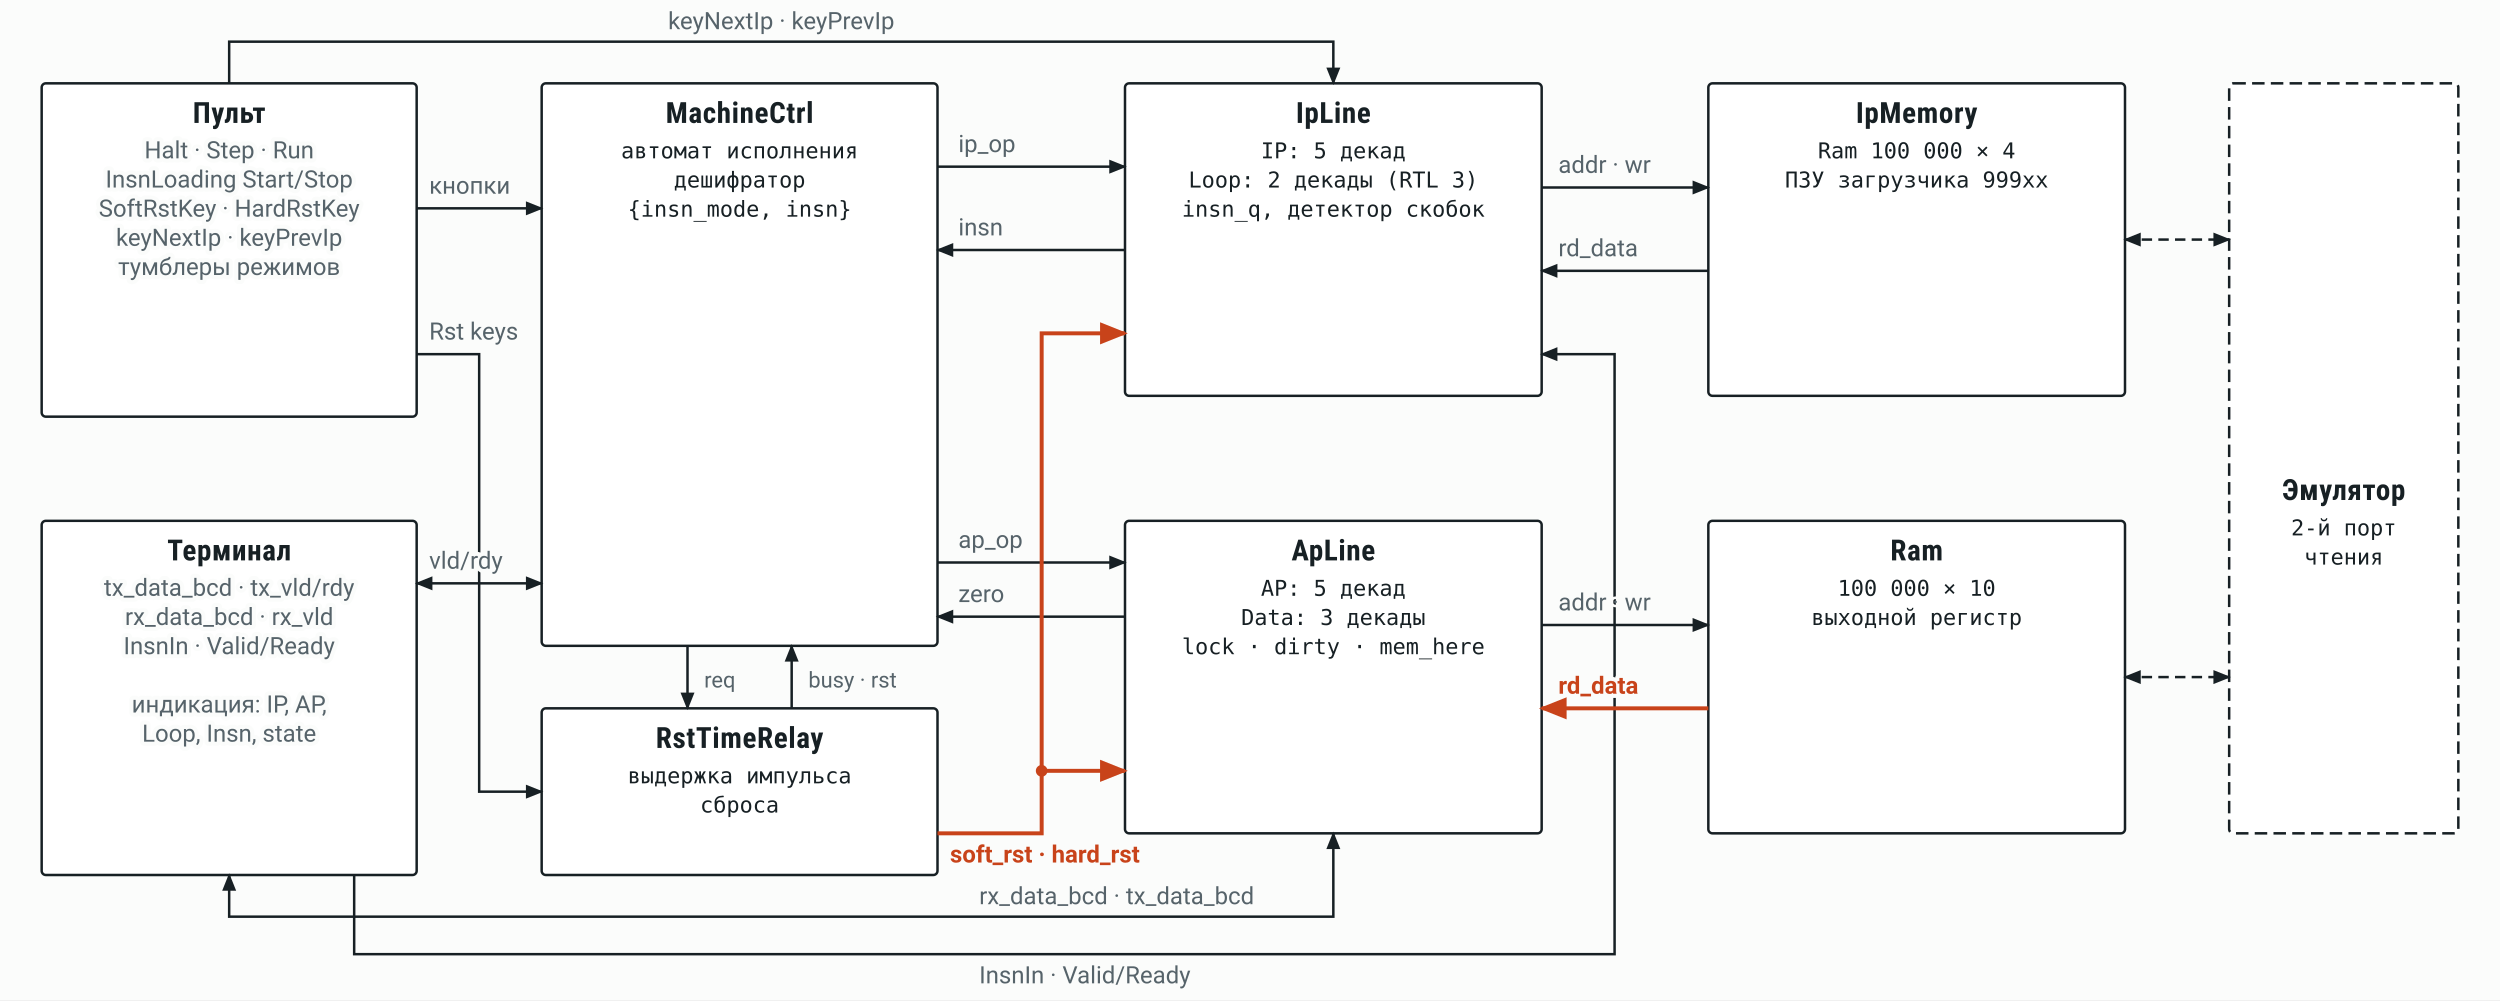
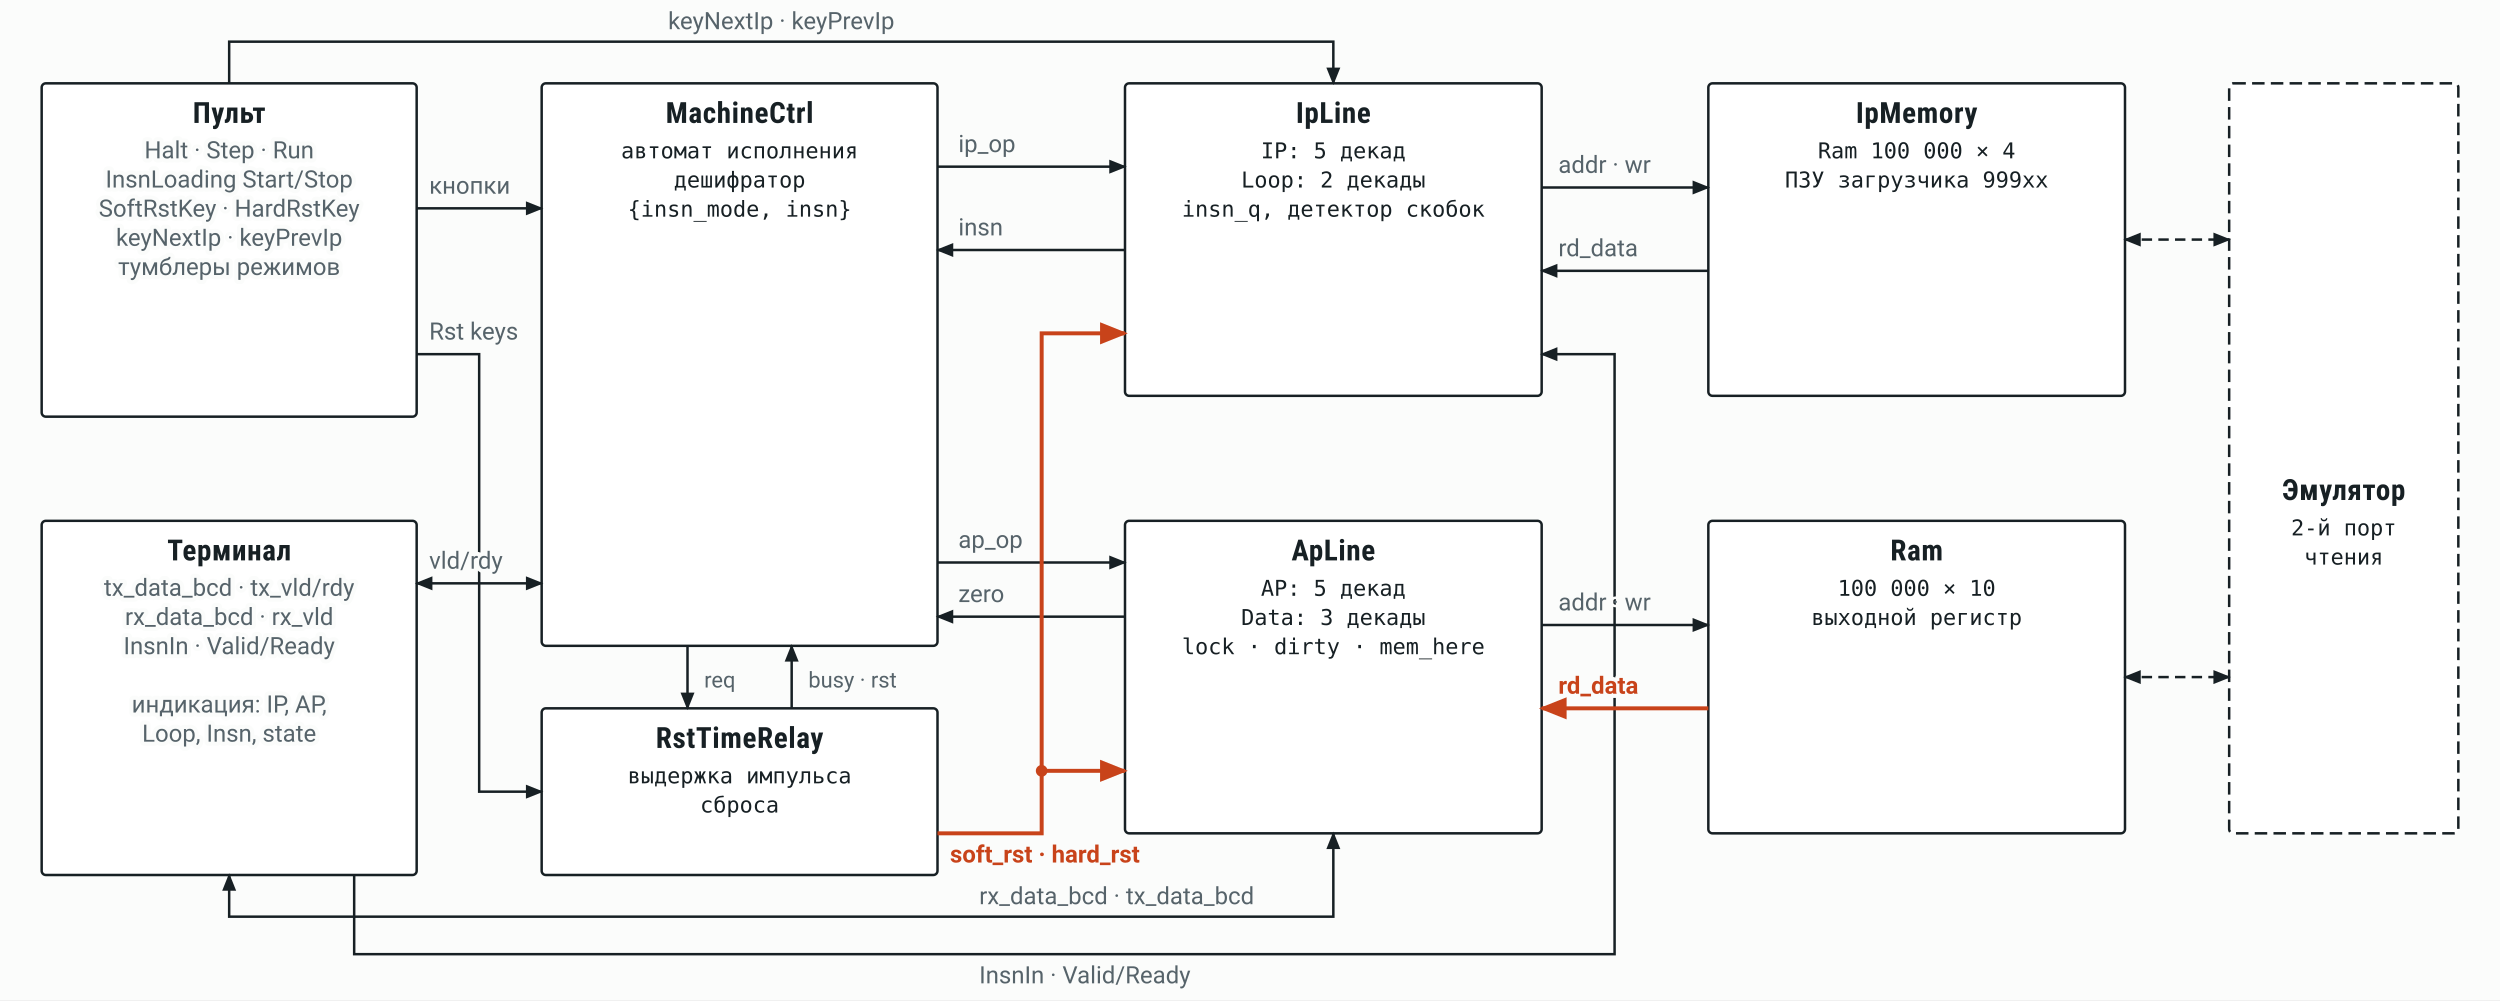
<svg xmlns="http://www.w3.org/2000/svg" viewBox="0 0 1200 480" width="1200" height="480" class="dg" role="img" aria-label="Верхний уровень: пульт и терминал, автомат управления, линия выборки со своей памятью программ, линия данных со своей памятью данных, реле времени, которое держит физические линии сброса всех счётчиков; второй порт памяти — только для эмулятора.">
  <style>
.dg { color: #172024; display: block; height: auto; color: #172024; }
.dg text { fill: currentColor; font-family: "PT Sans", "Segoe UI", Roboto, Helvetica, Arial, sans-serif; font-size: 11px; }
.dg .tt { font-family: "PT Sans Narrow", "Arial Narrow", "Roboto Condensed", Arial, sans-serif; font-weight: 700; font-size: 14px; letter-spacing: 0.02em; }
.dg .tm { font-family: "JetBrains Mono", "DejaVu Sans Mono", Consolas, "Liberation Mono", monospace; font-size: 10.5px; }
.dg .tl { fill: #56636a; font-size: 11.5px; }
.dg .tp { font-family: "JetBrains Mono", "DejaVu Sans Mono", Consolas, "Liberation Mono", monospace; font-size: 11px; }
.dg .tpi { font-family: "JetBrains Mono", "DejaVu Sans Mono", Consolas, "Liberation Mono", monospace; font-size: 10px; fill: #56636a; }
.dg .tn { fill: #56636a; font-size: 10.5px; }
.dg .tg { font-family: "JetBrains Mono", "DejaVu Sans Mono", Consolas, "Liberation Mono", monospace; font-size: 13px; font-weight: 700; }
.dg .ts { font-family: "JetBrains Mono", "DejaVu Sans Mono", Consolas, "Liberation Mono", monospace; font-size: 11.5px; font-weight: 600; }
.dg .tf { font-family: "PT Sans Narrow", "Arial Narrow", "Roboto Condensed", Arial, sans-serif; font-size: 13px; letter-spacing: 0.03em; fill: #56636a; }
.dg .tk { font-family: "PT Sans Narrow", "Arial Narrow", "Roboto Condensed", Arial, sans-serif; font-weight: 700; font-size: 14px; }
.dg .ti { font-family: "JetBrains Mono", "DejaVu Sans Mono", Consolas, "Liberation Mono", monospace; font-size: 8.5px; fill: #56636a; }
.dg .tnum { font-family: "JetBrains Mono", "DejaVu Sans Mono", Consolas, "Liberation Mono", monospace; font-size: 11px; font-weight: 700; fill: #c8431a; }
.dg .tacc { fill: #c8431a; font-weight: 700; font-size: 11.5px; }
.dg .blk { fill: #ffffff; stroke: currentColor; stroke-width: 1.2; }
.dg .blk-opt { fill: #ffffff; stroke: currentColor; stroke-width: 1.2; stroke-dasharray: 6 3; }
.dg .blk-acc { fill: rgba(200, 67, 26, 0.13); stroke: #c8431a; stroke-width: 1.6; }
.dg .frame { fill: none; stroke: #56636a; stroke-width: 1; stroke-dasharray: 2 4; }
.dg .w { fill: none; stroke: currentColor; stroke-width: 1.2; }
.dg .wd { fill: none; stroke: currentColor; stroke-width: 1.2; stroke-dasharray: 5 3; }
.dg .wacc { fill: none; stroke: #c8431a; stroke-width: 1.9; }
.dg .wbus { fill: none; stroke: currentColor; stroke-width: 3.2; }
.dg .wthin { fill: none; stroke: #56636a; stroke-width: 1; }
.dg .wv { fill: none; stroke: currentColor; stroke-width: 1.6; }
.dg .wvacc { fill: none; stroke: #c8431a; stroke-width: 2.1; }
.dg .grid { stroke: #c6cfcd; stroke-width: 1; }
.dg .ah { fill: currentColor; }
.dg .ahg { fill: #c8431a; }
.dg .ahw { fill: #a4126e; }
.dg .wwarn { fill: none; stroke: #a4126e; stroke-width: 1.8; stroke-dasharray: 6 3; }
.dg .twarn { fill: #a4126e; font-weight: 700; font-size: 11.5px; }
.dg .tl, .dg .tn, .dg .tacc, .dg .twarn { paint-order: stroke; stroke: #fbfcfb; stroke-width: 4px; stroke-linejoin: round; }
.dg .dot { fill: currentColor; }
.dg .dot-acc { fill: #c8431a; }
.dg .inv { fill: #ffffff; stroke: currentColor; stroke-width: 1.2; }
.dg .st { fill: #ffffff; stroke: currentColor; stroke-width: 1.3; }
.dg .st-acc { fill: rgba(200, 67, 26, 0.13); stroke: #c8431a; stroke-width: 1.9; }
.dg .st-dim { fill: #e3e9e8; stroke: #56636a; stroke-width: 1.1; stroke-dasharray: 4 3; }
.dg .anode { fill: #e3e9e8; stroke: #56636a; stroke-width: 1; }
.dg .kmain { fill: #ffffff; stroke: currentColor; stroke-width: 1.4; }
.dg .kga { fill: #ffffff; stroke: currentColor; stroke-width: 1.2; }
.dg .kgb { fill: #56636a; }
.dg .lit { fill: #c8431a; stroke: #c8431a; }
.dg .halo { fill: rgba(200, 67, 26, 0.13); }
.dg .tgt { fill: none; stroke: #c8431a; stroke-width: 1.3; stroke-dasharray: 3 3; }
.dg .seg { fill: #ffffff; stroke: currentColor; stroke-width: 1.1; }
.dg .seg-acc { fill: rgba(200, 67, 26, 0.13); stroke: #c8431a; stroke-width: 1.4; }
.dg .seg-off { fill: #e3e9e8; stroke: #56636a; stroke-width: 1; }
</style>
  <rect x="0" y="0" width="1200" height="480" fill="#fbfcfb" />
  <defs>
    <marker id="top-a" viewBox="0 0 10 10" refX="9" refY="5" markerWidth="7" markerHeight="7" orient="auto-start-reverse">
      <path d="M0,1 L10,5 L0,9 z" fill="#172024" stroke="none" stroke-width="0" class="ah" />
    </marker>
    <marker id="top-ag" viewBox="0 0 10 10" refX="9" refY="5" markerWidth="7" markerHeight="7" orient="auto-start-reverse">
      <path d="M0,1 L10,5 L0,9 z" fill="#c8431a" stroke="none" stroke-width="0" class="ahg" />
    </marker>
    <marker id="top-aw" viewBox="0 0 10 10" refX="9" refY="5" markerWidth="7" markerHeight="7" orient="auto-start-reverse">
      <path d="M0,1 L10,5 L0,9 z" fill="#a4126e" stroke="none" stroke-width="0" class="ahw" />
    </marker>
  </defs>
  <g transform="translate(0,0)">
    <rect x="20" y="40" width="180" height="160" rx="2" fill="#ffffff" stroke="#172024" stroke-width="1.2" class="blk" />
    <text x="110" y="59" fill="#172024" font-size="14" font-family="sans-serif" class="tt" text-anchor="middle">Пульт</text>
    <text x="110" y="76" fill="#56636a" font-size="11" font-family="sans-serif" class="tl" text-anchor="middle">Halt · Step · Run</text>
    <text x="110" y="90" fill="#56636a" font-size="11" font-family="sans-serif" class="tl" text-anchor="middle">InsnLoading Start/Stop</text>
    <text x="110" y="104" fill="#56636a" font-size="11" font-family="sans-serif" class="tl" text-anchor="middle">SoftRstKey · HardRstKey</text>
    <text x="110" y="118" fill="#56636a" font-size="11" font-family="sans-serif" class="tl" text-anchor="middle">keyNextIp · keyPrevIp</text>
    <text x="110" y="132" fill="#56636a" font-size="11" font-family="sans-serif" class="tl" text-anchor="middle">тумблеры режимов</text>
    <rect x="20" y="250" width="180" height="170" rx="2" fill="#ffffff" stroke="#172024" stroke-width="1.2" class="blk" />
    <text x="110" y="269" fill="#172024" font-size="14" font-family="sans-serif" class="tt" text-anchor="middle">Терминал</text>
    <text x="110" y="286" fill="#56636a" font-size="11" font-family="sans-serif" class="tl" text-anchor="middle">tx_data_bcd · tx_vld/rdy</text>
    <text x="110" y="300" fill="#56636a" font-size="11" font-family="sans-serif" class="tl" text-anchor="middle">rx_data_bcd · rx_vld</text>
    <text x="110" y="314" fill="#56636a" font-size="11" font-family="sans-serif" class="tl" text-anchor="middle">InsnIn · Valid/Ready</text>
    <text x="110" y="328" fill="#56636a" font-size="11" font-family="sans-serif" class="tl" text-anchor="middle" />
    <text x="110" y="342" fill="#56636a" font-size="11" font-family="sans-serif" class="tl" text-anchor="middle">индикация: IP, AP,</text>
    <text x="110" y="356" fill="#56636a" font-size="11" font-family="sans-serif" class="tl" text-anchor="middle">Loop, Insn, state</text>
    <rect x="260" y="40" width="190" height="270" rx="2" fill="#ffffff" stroke="#172024" stroke-width="1.2" class="blk" />
    <text x="355" y="59" fill="#172024" font-size="14" font-family="sans-serif" class="tt" text-anchor="middle">MachineCtrl</text>
    <text x="355" y="76" fill="#172024" font-size="11" font-family="sans-serif" class="tm" text-anchor="middle">автомат исполнения</text>
    <text x="355" y="90" fill="#172024" font-size="11" font-family="sans-serif" class="tm" text-anchor="middle">дешифратор</text>
    <text x="355" y="104" fill="#172024" font-size="11" font-family="sans-serif" class="tm" text-anchor="middle">{insn_mode, insn}</text>
    <rect x="260" y="340" width="190" height="80" rx="2" fill="#ffffff" stroke="#172024" stroke-width="1.2" class="blk" />
    <text x="355" y="359" fill="#172024" font-size="14" font-family="sans-serif" class="tt" text-anchor="middle">RstTimeRelay</text>
    <text x="355" y="376" fill="#172024" font-size="11" font-family="sans-serif" class="tm" text-anchor="middle">выдержка импульса</text>
    <text x="355" y="390" fill="#172024" font-size="11" font-family="sans-serif" class="tm" text-anchor="middle">сброса</text>
    <rect x="540" y="40" width="200" height="150" rx="2" fill="#ffffff" stroke="#172024" stroke-width="1.2" class="blk" />
    <text x="640" y="59" fill="#172024" font-size="14" font-family="sans-serif" class="tt" text-anchor="middle">IpLine</text>
    <text x="640" y="76" fill="#172024" font-size="11" font-family="sans-serif" class="tm" text-anchor="middle">IP: 5 декад</text>
-     <text x="640" y="90" fill="#172024" font-size="11" font-family="sans-serif" class="tm" text-anchor="middle">Loop: 2 декады (RTL 3)</text>
+     <text x="640" y="90" fill="#172024" font-size="11" font-family="sans-serif" class="tm" text-anchor="middle">Loop: 2 декады</text>
    <text x="640" y="104" fill="#172024" font-size="11" font-family="sans-serif" class="tm" text-anchor="middle">insn_q, детектор скобок</text>
    <rect x="820" y="40" width="200" height="150" rx="2" fill="#ffffff" stroke="#172024" stroke-width="1.2" class="blk" />
    <text x="920" y="59" fill="#172024" font-size="14" font-family="sans-serif" class="tt" text-anchor="middle">IpMemory</text>
    <text x="920" y="76" fill="#172024" font-size="11" font-family="sans-serif" class="tm" text-anchor="middle">Ram 100 000 × 4</text>
    <text x="920" y="90" fill="#172024" font-size="11" font-family="sans-serif" class="tm" text-anchor="middle">ПЗУ загрузчика 999xx</text>
    <rect x="540" y="250" width="200" height="150" rx="2" fill="#ffffff" stroke="#172024" stroke-width="1.2" class="blk" />
    <text x="640" y="269" fill="#172024" font-size="14" font-family="sans-serif" class="tt" text-anchor="middle">ApLine</text>
    <text x="640" y="286" fill="#172024" font-size="11" font-family="sans-serif" class="tm" text-anchor="middle">AP: 5 декад</text>
    <text x="640" y="300" fill="#172024" font-size="11" font-family="sans-serif" class="tm" text-anchor="middle">Data: 3 декады</text>
    <text x="640" y="314" fill="#172024" font-size="11" font-family="sans-serif" class="tm" text-anchor="middle">lock · dirty · mem_here</text>
    <rect x="820" y="250" width="200" height="150" rx="2" fill="#ffffff" stroke="#172024" stroke-width="1.2" class="blk" />
    <text x="920" y="269" fill="#172024" font-size="14" font-family="sans-serif" class="tt" text-anchor="middle">Ram</text>
    <text x="920" y="286" fill="#172024" font-size="11" font-family="sans-serif" class="tm" text-anchor="middle">100 000 × 10</text>
    <text x="920" y="300" fill="#172024" font-size="11" font-family="sans-serif" class="tm" text-anchor="middle">выходной регистр</text>
    <rect x="1070" y="40" width="110" height="360" rx="2" fill="#ffffff" stroke="#172024" stroke-width="1.2" class="blk-opt" />
    <text x="1125" y="240" fill="#172024" font-size="14" font-family="sans-serif" class="tt" text-anchor="middle">Эмулятор</text>
    <text x="1125" y="257" fill="#172024" font-size="11" font-family="sans-serif" class="tm" text-anchor="middle">2-й порт</text>
    <text x="1125" y="271" fill="#172024" font-size="11" font-family="sans-serif" class="tm" text-anchor="middle">чтения</text>
    <polyline points="200,100 260,100" fill="none" stroke="#172024" stroke-width="1.2" class="w" marker-end="url(#top-a)" />
    <text x="206" y="93" fill="#56636a" font-size="11" font-family="sans-serif" class="tl" text-anchor="start">кнопки</text>
    <polyline points="200,170 230,170 230,380 260,380" fill="none" stroke="#172024" stroke-width="1.2" class="w" marker-end="url(#top-a)" />
    <text x="206" y="163" fill="#56636a" font-size="11" font-family="sans-serif" class="tl" text-anchor="start">Rst keys</text>
    <polyline points="110,40 110,20 640,20 640,40" fill="none" stroke="#172024" stroke-width="1.2" class="w" marker-end="url(#top-a)" />
    <text x="375" y="14" fill="#56636a" font-size="11" font-family="sans-serif" class="tl" text-anchor="middle">keyNextIp · keyPrevIp</text>
    <polyline points="200,280 260,280" fill="none" stroke="#172024" stroke-width="1.2" class="w" marker-end="url(#top-a)" marker-start="url(#top-a)" />
    <text x="206" y="273" fill="#56636a" font-size="11" font-family="sans-serif" class="tl" text-anchor="start">vld/rdy</text>
    <polyline points="110,420 110,440 640,440 640,400" fill="none" stroke="#172024" stroke-width="1.2" class="w" marker-end="url(#top-a)" marker-start="url(#top-a)" />
    <text x="470" y="434" fill="#56636a" font-size="11" font-family="sans-serif" class="tl" text-anchor="start">rx_data_bcd · tx_data_bcd</text>
    <polyline points="170,420 170,458 775,458 775,170 740,170" fill="none" stroke="#172024" stroke-width="1.2" class="w" marker-end="url(#top-a)" />
    <text x="470" y="472" fill="#56636a" font-size="11" font-family="sans-serif" class="tl" text-anchor="start">InsnIn · Valid/Ready</text>
    <polyline points="450,80 540,80" fill="none" stroke="#172024" stroke-width="1.2" class="w" marker-end="url(#top-a)" />
    <text x="460" y="73" fill="#56636a" font-size="11" font-family="sans-serif" class="tl" text-anchor="start">ip_op</text>
    <polyline points="540,120 450,120" fill="none" stroke="#172024" stroke-width="1.2" class="w" marker-end="url(#top-a)" />
    <text x="460" y="113" fill="#56636a" font-size="11" font-family="sans-serif" class="tl" text-anchor="start">insn</text>
    <polyline points="450,270 540,270" fill="none" stroke="#172024" stroke-width="1.2" class="w" marker-end="url(#top-a)" />
    <text x="460" y="263" fill="#56636a" font-size="11" font-family="sans-serif" class="tl" text-anchor="start">ap_op</text>
    <polyline points="540,296 450,296" fill="none" stroke="#172024" stroke-width="1.2" class="w" marker-end="url(#top-a)" />
    <text x="460" y="289" fill="#56636a" font-size="11" font-family="sans-serif" class="tl" text-anchor="start">zero</text>
    <polyline points="330,310 330,340" fill="none" stroke="#172024" stroke-width="1.2" class="w" marker-end="url(#top-a)" />
    <polyline points="380,340 380,310" fill="none" stroke="#172024" stroke-width="1.2" class="w" marker-end="url(#top-a)" />
    <text x="338" y="330" fill="#56636a" font-size="10.5" font-family="sans-serif" class="tn" text-anchor="start">req</text>
    <text x="388" y="330" fill="#56636a" font-size="10.5" font-family="sans-serif" class="tn" text-anchor="start">busy · rst</text>
    <polyline points="450,400 500,400 500,160 540,160" fill="none" stroke="#c8431a" stroke-width="1.9" class="wacc" marker-end="url(#top-ag)" />
    <text x="456" y="414" fill="#c8431a" font-size="11" font-family="sans-serif" class="tacc" text-anchor="start">soft_rst · hard_rst</text>
    <circle cx="500" cy="370" r="2.8" fill="#c8431a" stroke="none" stroke-width="0" class="dot-acc" />
    <polyline points="500,370 540,370" fill="none" stroke="#c8431a" stroke-width="1.9" class="wacc" marker-end="url(#top-ag)" />
    <polyline points="740,90 820,90" fill="none" stroke="#172024" stroke-width="1.2" class="w" marker-end="url(#top-a)" />
    <text x="748" y="83" fill="#56636a" font-size="11" font-family="sans-serif" class="tl" text-anchor="start">addr · wr</text>
    <polyline points="820,130 740,130" fill="none" stroke="#172024" stroke-width="1.2" class="w" marker-end="url(#top-a)" />
    <text x="748" y="123" fill="#56636a" font-size="11" font-family="sans-serif" class="tl" text-anchor="start">rd_data</text>
    <polyline points="740,300 820,300" fill="none" stroke="#172024" stroke-width="1.2" class="w" marker-end="url(#top-a)" />
    <text x="748" y="293" fill="#56636a" font-size="11" font-family="sans-serif" class="tl" text-anchor="start">addr · wr</text>
    <polyline points="820,340 740,340" fill="none" stroke="#c8431a" stroke-width="1.9" class="wacc" marker-end="url(#top-ag)" />
    <text x="748" y="333" fill="#c8431a" font-size="11" font-family="sans-serif" class="tacc" text-anchor="start">rd_data</text>
    <polyline points="1020,115 1070,115" fill="none" stroke="#172024" stroke-width="1.2" stroke-dasharray="5 3" class="wd" marker-end="url(#top-a)" marker-start="url(#top-a)" />
    <polyline points="1020,325 1070,325" fill="none" stroke="#172024" stroke-width="1.2" stroke-dasharray="5 3" class="wd" marker-end="url(#top-a)" marker-start="url(#top-a)" />
  </g>
</svg>
